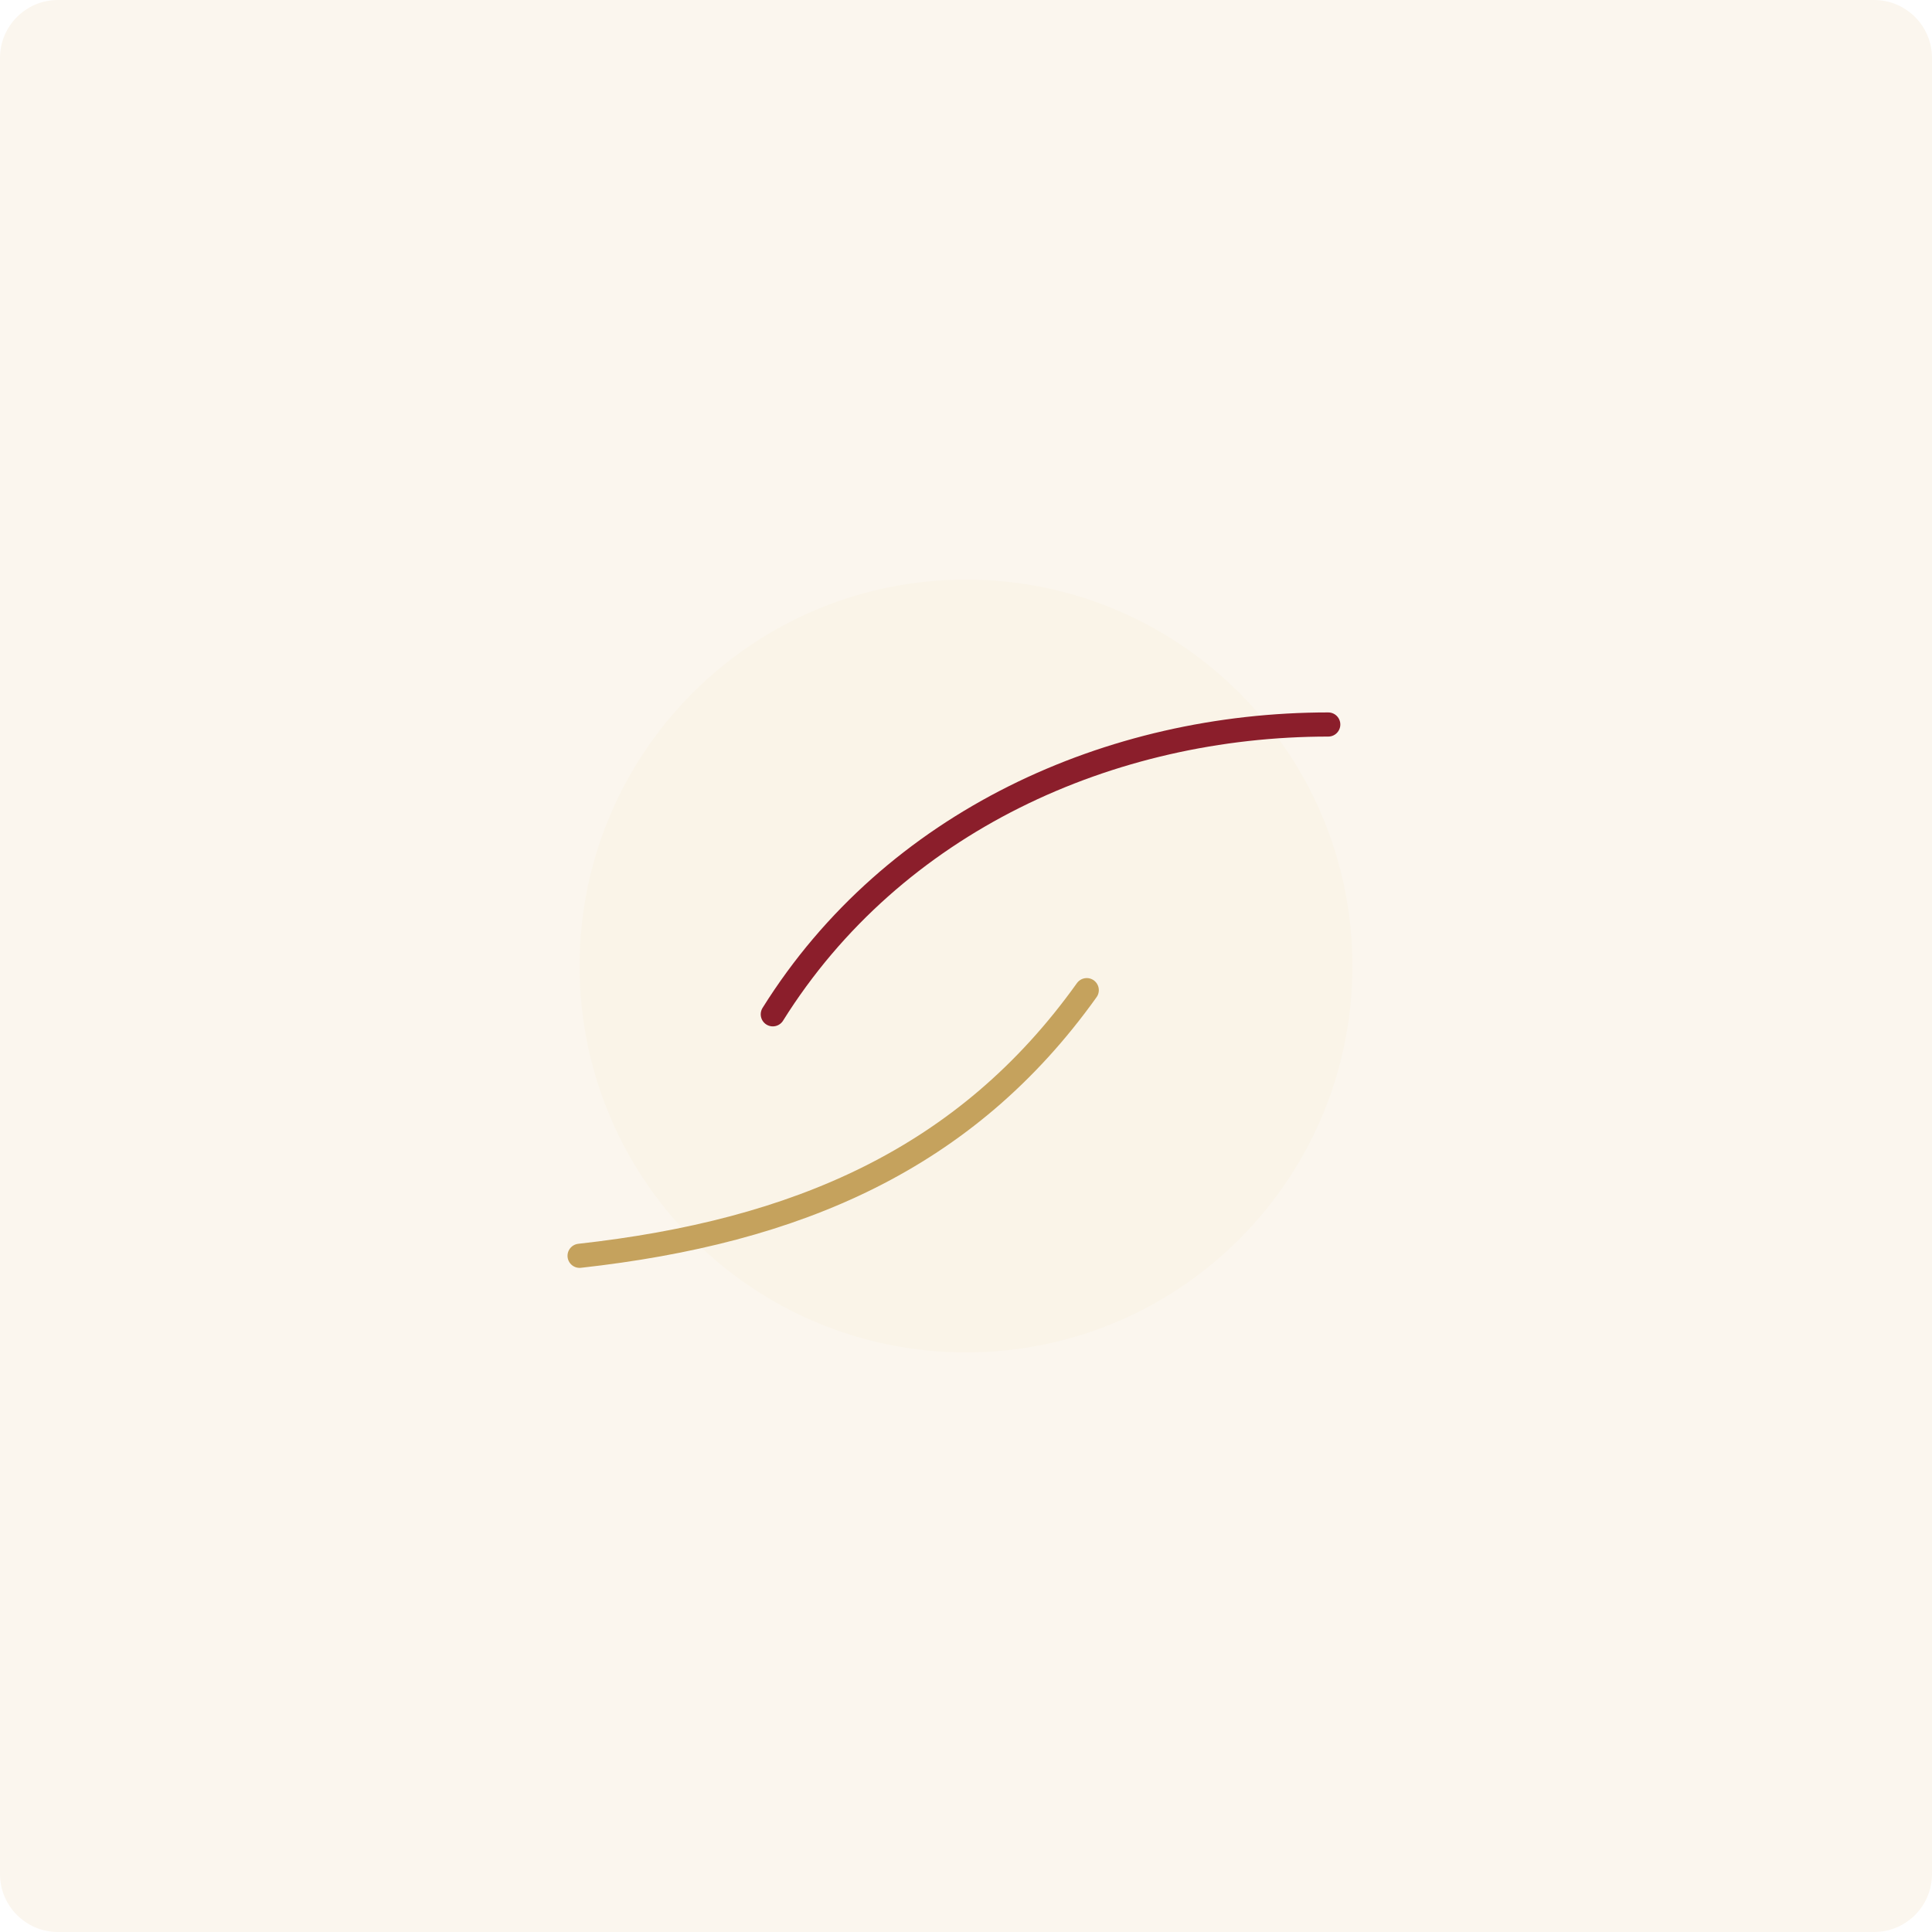
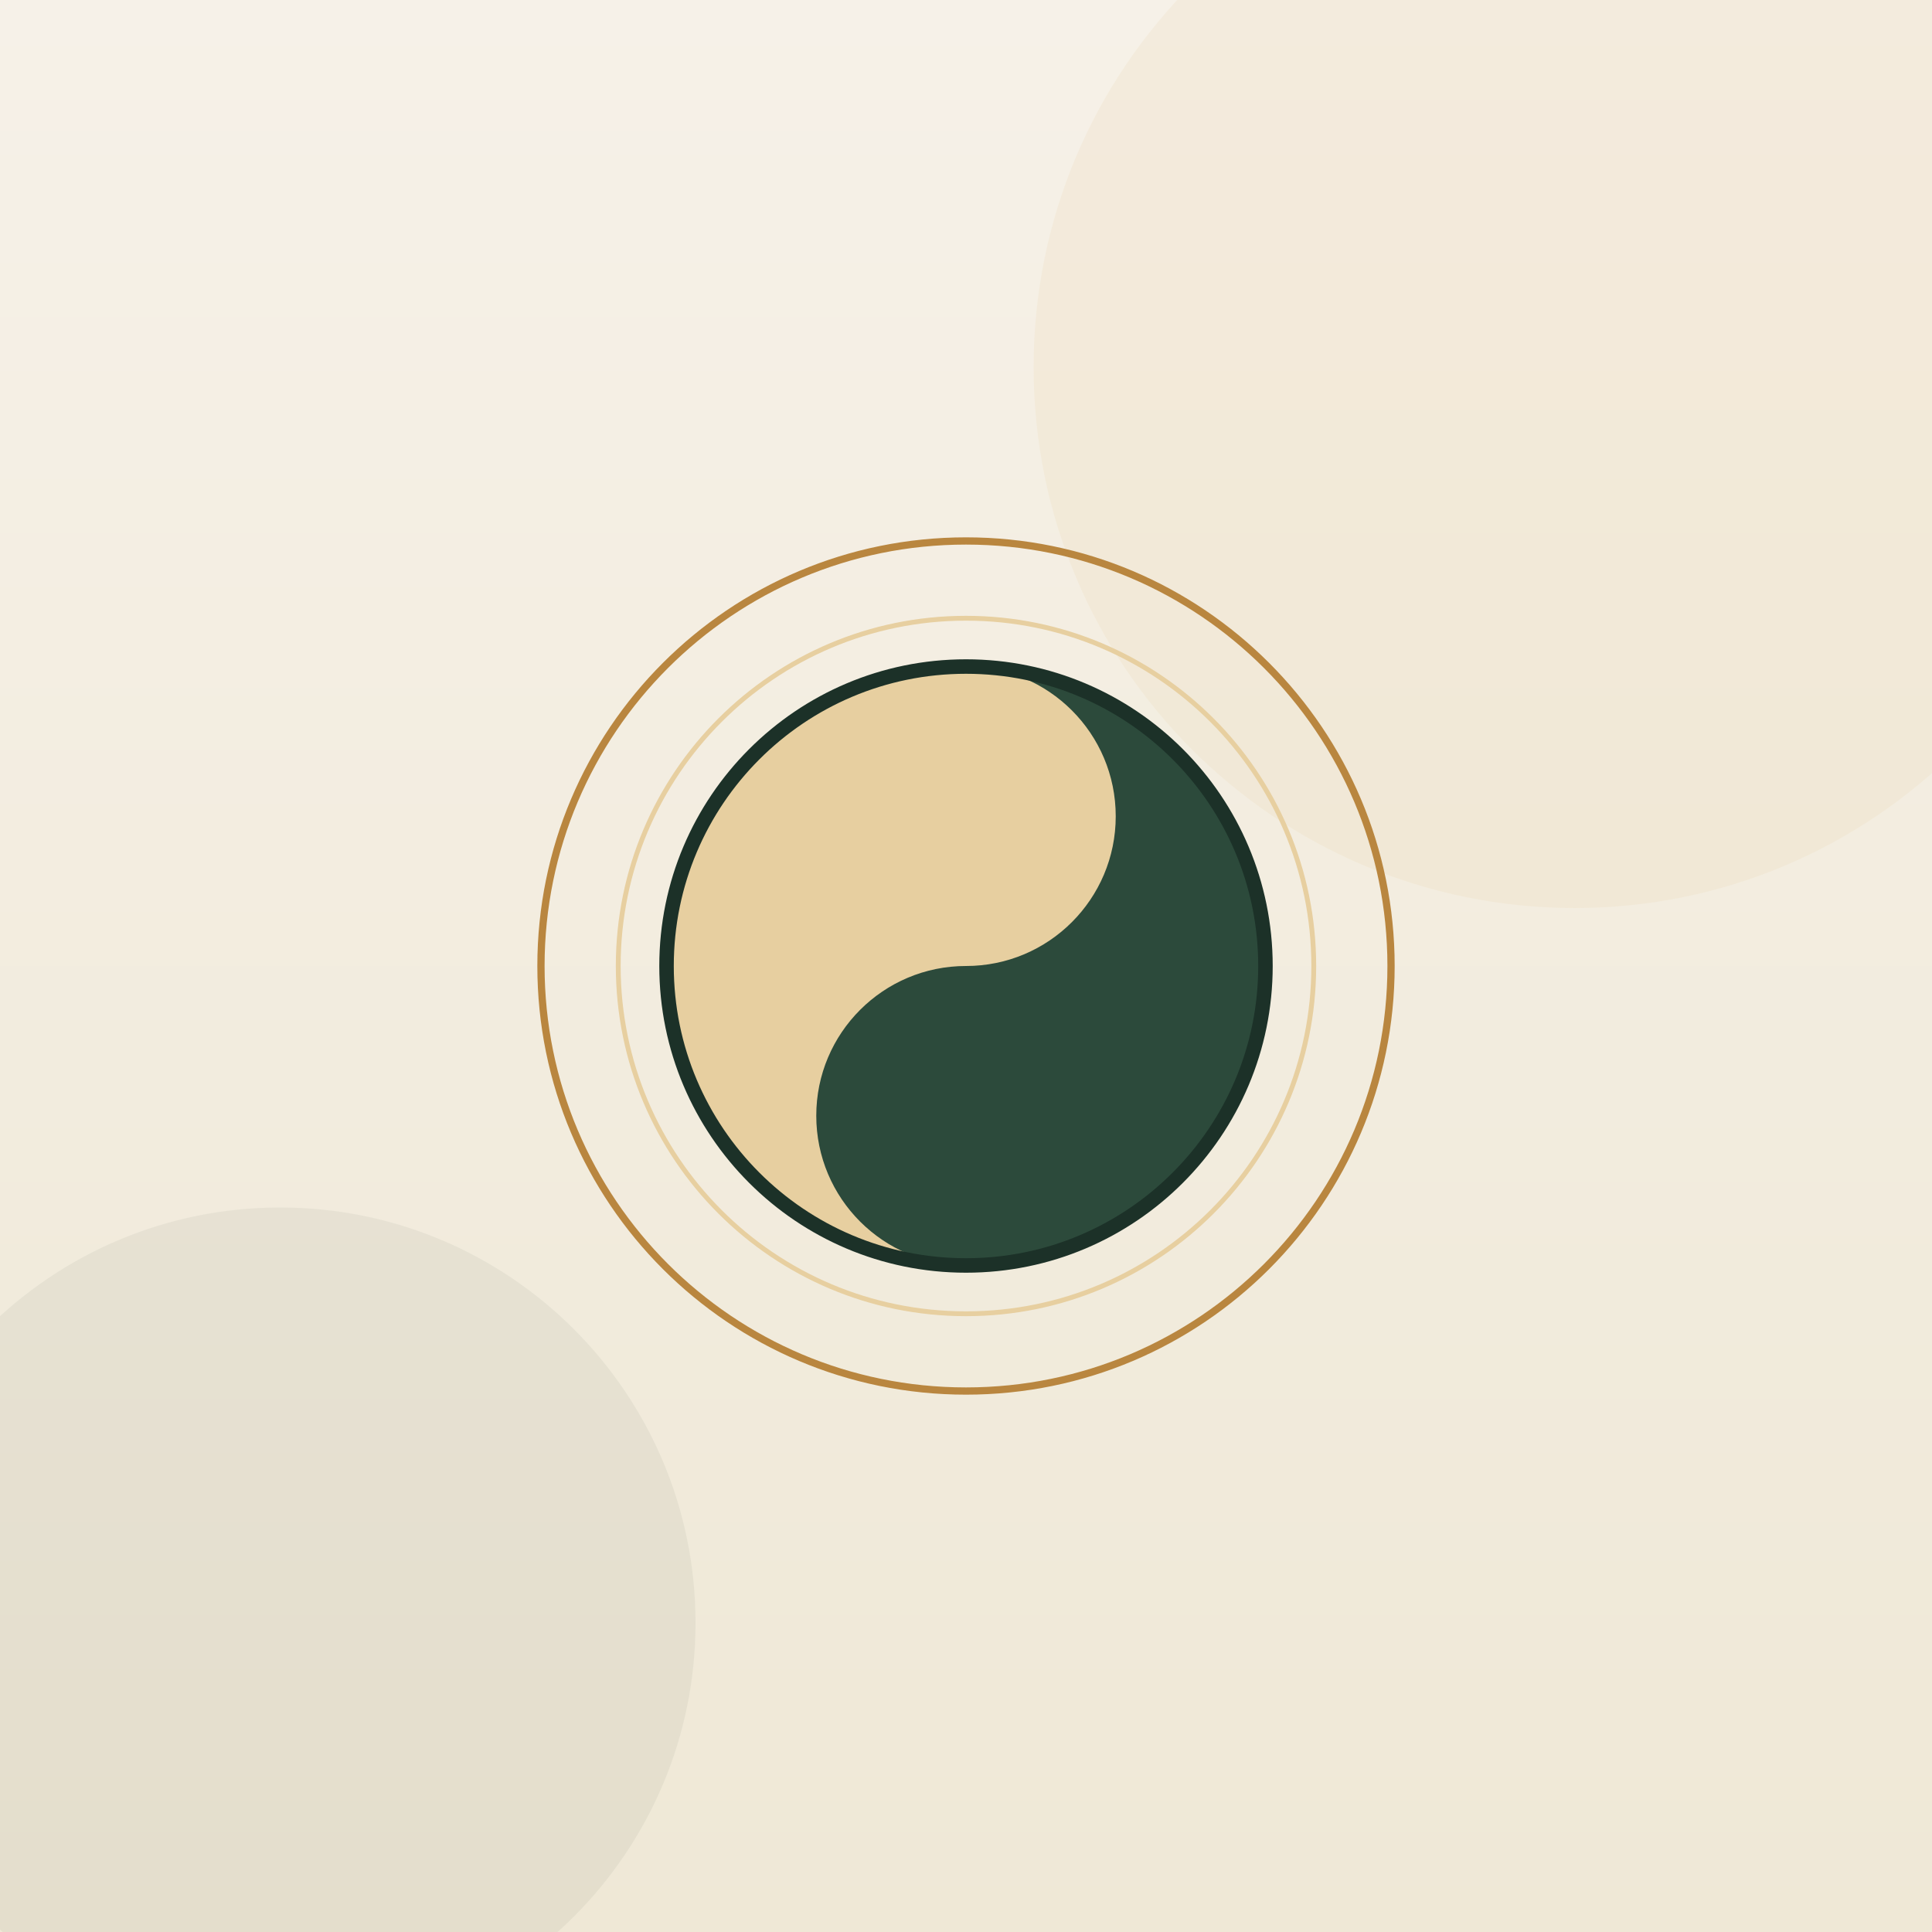
- <svg xmlns="http://www.w3.org/2000/svg" width="800" height="800" viewBox="0 0 800 800" fill="none">
-   <rect width="800" height="800" rx="24" fill="#FBF6EE" />
-   <circle cx="400" cy="400" r="160" fill="#FAF4E8" />
-   <path d="M320 420c50-80 140-120 230-120" stroke="#8B1E2B" stroke-width="10" stroke-linecap="round" />
-   <path d="M240 520c90-10 160-40 210-110" stroke="#C5A25D" stroke-width="10" stroke-linecap="round" />
+ <svg xmlns="http://www.w3.org/2000/svg" width="100%" viewBox="0 0 400 400" role="img">
+   <defs>
+     <linearGradient id="paperBg" x1="0" y1="0" x2="0" y2="1">
+       <stop offset="0%" stop-color="#F6F1E8" />
+       <stop offset="100%" stop-color="#EFE8D6" />
+     </linearGradient>
+   </defs>
+   <rect width="400" height="400" fill="url(#paperBg)" />
+   <circle cx="326" cy="76" r="112" fill="#E7CFA0" opacity="0.16" />
+   <circle cx="58" cy="336" r="86" fill="#2C4A3B" opacity="0.06" />
+   <circle cx="200" cy="200" r="88" fill="none" stroke="#B9863F" stroke-width="1.5" />
+   <circle cx="200" cy="200" r="72" fill="none" stroke="#E7CFA0" stroke-width="1" />
+   <circle cx="200" cy="200" r="62" fill="#E7CFA0" />
+   <path d="M200,138 A62,62 0 0,1 200,262 A31,31 0 0,1 200,200 A31,31 0 0,0 200,138 Z" fill="#2C4A3B" />
+   <circle cx="200" cy="169" r="9" fill="#E7CFA0" />
+   <circle cx="200" cy="231" r="9" fill="#2C4A3B" />
+   <circle cx="200" cy="200" r="62" fill="none" stroke="#1C3128" stroke-width="3" />
</svg>
